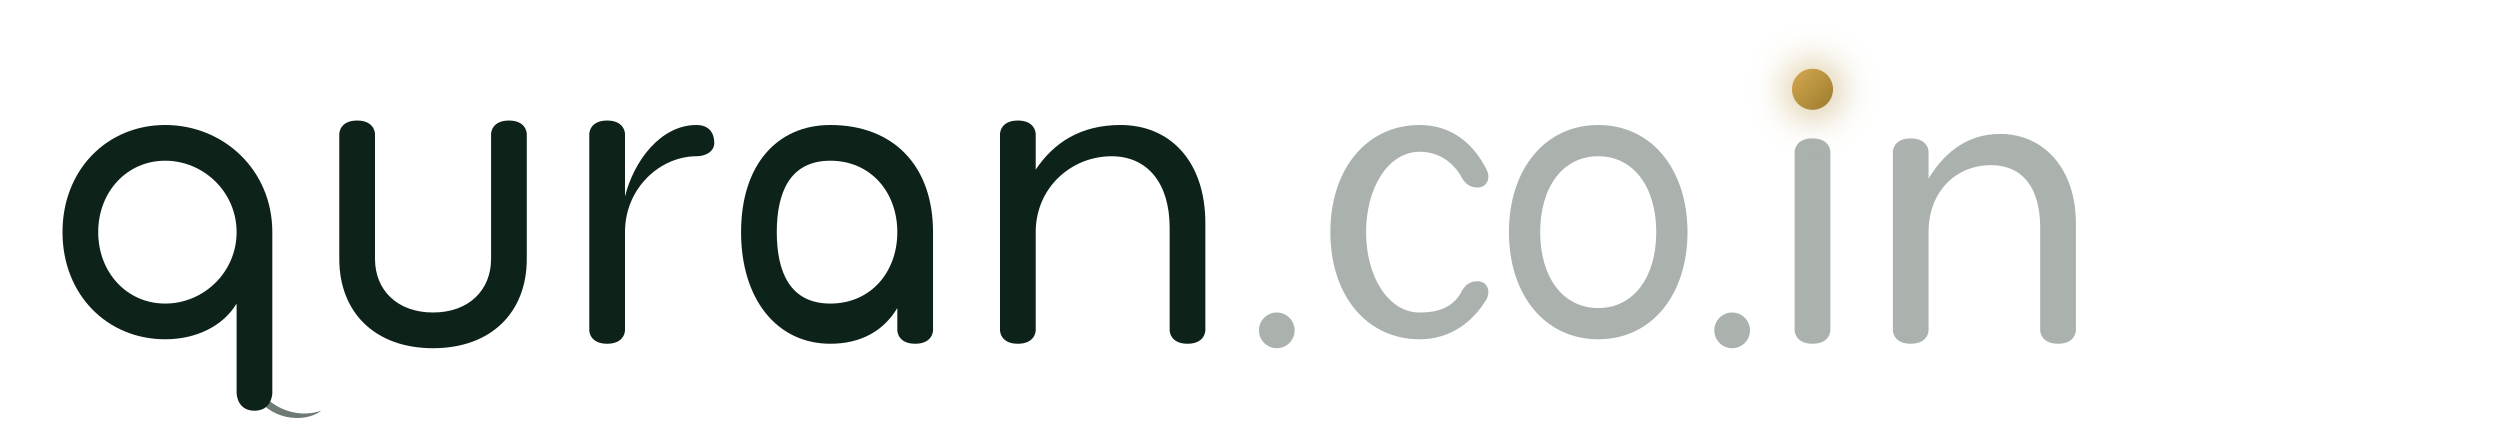
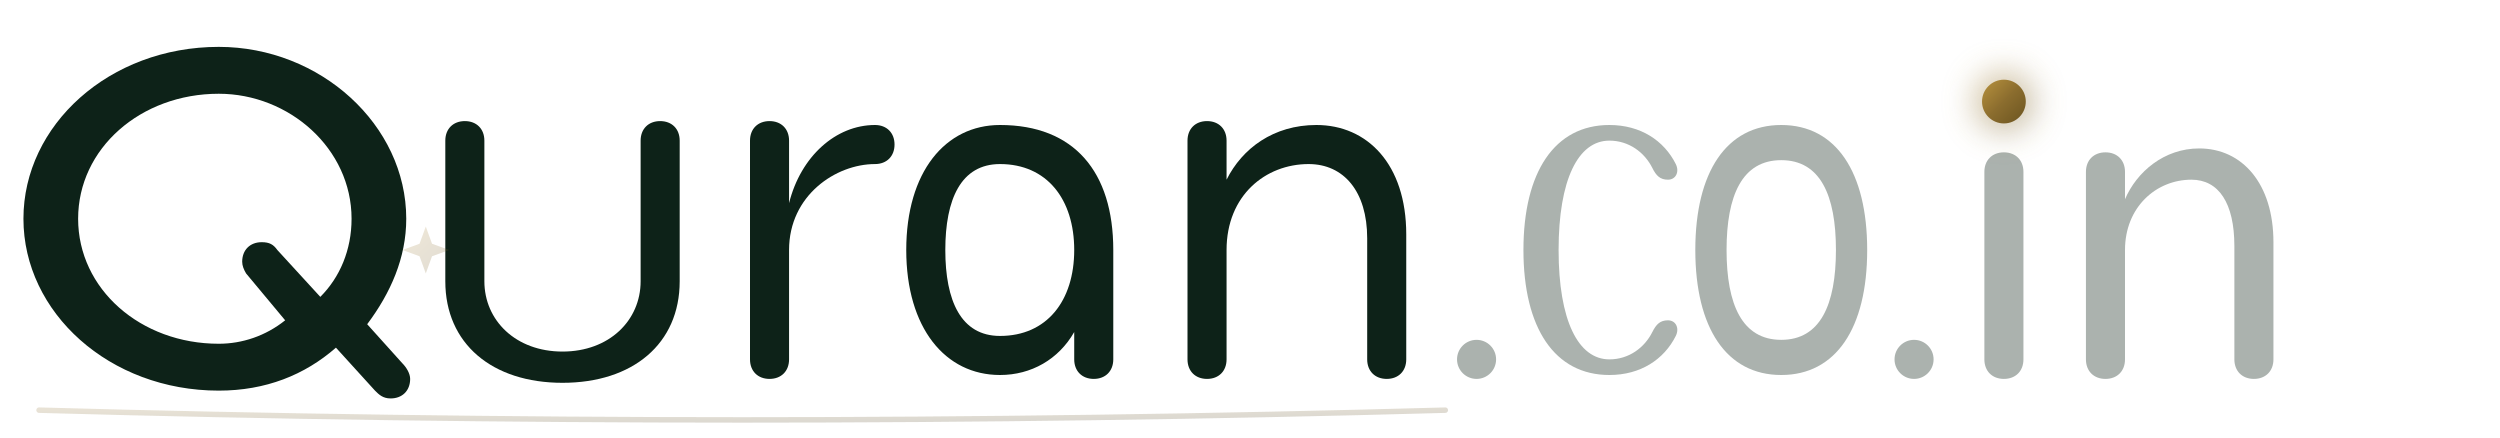
- <svg xmlns="http://www.w3.org/2000/svg" width="280" height="48" viewBox="0 0 280 48">
+ <svg xmlns="http://www.w3.org/2000/svg" width="320" height="56" viewBox="0 0 320 56">
  <defs>
-     <linearGradient id="gd1" x1="0%" y1="0%" x2="100%" y2="100%">
-       <stop offset="0%" stop-color="#d4a853" />
-       <stop offset="50%" stop-color="#b8923e" />
-       <stop offset="100%" stop-color="#9a7a30" />
+     <linearGradient id="darkGold" x1="0%" y1="0%" x2="100%" y2="80%">
+       <stop offset="0%" stop-color="#8b6d2e" />
+       <stop offset="50%" stop-color="#6b5420" />
+       <stop offset="100%" stop-color="#4a3a16" />
    </linearGradient>
-     <filter id="fw2" x="-80%" y="-80%" width="260%" height="260%">
-       <feGaussianBlur in="SourceGraphic" stdDeviation="1.8" />
+     <linearGradient id="darkGoldBright" x1="0%" y1="0%" x2="100%" y2="100%">
+       <stop offset="0%" stop-color="#b8923e" />
+       <stop offset="50%" stop-color="#8b6d2e" />
+       <stop offset="100%" stop-color="#6b5420" />
+     </linearGradient>
+     <filter id="glowD" x="-50%" y="-50%" width="200%" height="200%">
+       <feGaussianBlur in="SourceGraphic" stdDeviation="2" />
    </filter>
  </defs>
-   <path d="     M 18.5 14 C 12 14, 7 19, 7 26 C 7 33, 12 38, 18.5 38     C 22 38, 25 36.5, 26.5 34 L 26.5 44 C 26.5 44, 26.5 46, 28.5 46     C 30.5 46, 30.5 44, 30.5 44 L 30.5 26     C 30.5 19, 25 14, 18.5 14 Z     M 18.5 18 C 22.8 18, 26.5 21.5, 26.5 26 C 26.5 30.5, 22.8 34, 18.5 34     C 14.2 34, 11 30.5, 11 26 C 11 21.5, 14.2 18, 18.5 18 Z   " fill="#0d2218" fill-rule="evenodd" />
-   <path d="M 28.5 43 C 30 45.5, 33 47, 36 46 C 34 47.5, 30 47, 28.5 44" fill="#0d2218" opacity="0.6" />
-   <path d="     M 38 15 C 38 15, 38 13.5, 40 13.5 C 42 13.5, 42 15, 42 15     L 42 29 C 42 32.5, 44.5 35, 48.5 35 C 52.5 35, 55 32.5, 55 29     L 55 15 C 55 15, 55 13.5, 57 13.5 C 59 13.5, 59 15, 59 15     L 59 29 C 59 35, 55 39, 48.5 39 C 42 39, 38 35, 38 29 Z   " fill="#0d2218" />
-   <path d="     M 66 15 C 66 15, 66 13.5, 68 13.5 C 70 13.5, 70 15, 70 15     L 70 22 C 71 18, 74 14, 78 14 C 79.5 14, 80 15, 80 16     C 80 17, 79 17.5, 78 17.5 C 74 17.5, 70 21, 70 26     L 70 37 C 70 37, 70 38.5, 68 38.5 C 66 38.5, 66 37, 66 37 Z   " fill="#0d2218" />
-   <path d="     M 93 14 C 87 14, 83 18.5, 83 26 C 83 33.5, 87 38.5, 93 38.5     C 96.5 38.5, 99 37, 100.5 34.5 L 100.5 37 C 100.5 37, 100.5 38.5, 102.5 38.5     C 104.5 38.5, 104.5 37, 104.5 37 L 104.5 26     C 104.5 18.5, 100 14, 93 14 Z     M 93 18 C 97.5 18, 100.5 21.5, 100.5 26 C 100.5 30.5, 97.5 34, 93 34     C 88.5 34, 87 30.5, 87 26 C 87 21.5, 88.5 18, 93 18 Z   " fill="#0d2218" fill-rule="evenodd" />
-   <path d="     M 112 15 C 112 15, 112 13.5, 114 13.5 C 116 13.5, 116 15, 116 15     L 116 19 C 118 16, 121 14, 125.5 14 C 131 14, 135 18, 135 25     L 135 37 C 135 37, 135 38.5, 133 38.5 C 131 38.5, 131 37, 131 37     L 131 25.5 C 131 20.5, 128.5 17.5, 124.5 17.5 C 120 17.5, 116 21, 116 26     L 116 37 C 116 37, 116 38.5, 114 38.5 C 112 38.5, 112 37, 112 37 Z   " fill="#0d2218" />
+   <path d="     M 28 6 C 14 6, 3 16, 3 28 C 3 40, 14 50, 28 50     C 34 50, 39 48, 43 44.5 L 48 50 C 48.5 50.5, 49 51, 50 51     C 51.5 51, 52.5 50, 52.5 48.5 C 52.5 47.8, 52 47, 51.5 46.5     L 47 41.5 C 50 37.5, 52 33, 52 28 C 52 16, 41 6, 28 6 Z     M 28 12 C 37 12, 45 19, 45 28 C 45 32, 43.5 35.5, 41 38     L 35.5 32 C 35 31.3, 34.5 31, 33.5 31 C 32 31, 31 32, 31 33.5     C 31 34, 31.2 34.5, 31.5 35 L 36.5 41 C 34 43, 31 44, 28 44     C 18 44, 10 37, 10 28 C 10 19, 18 12, 28 12 Z   " fill="#0d2218" fill-rule="evenodd" />
+   <path d="     M 62 18 L 62 36 C 62 41, 66 45, 72 45 C 78 45, 82 41, 82 36 L 82 18     C 82 16.5, 83 15.5, 84.5 15.5 C 86 15.5, 87 16.5, 87 18 L 87 36     C 87 44, 81 49, 72 49 C 63 49, 57 44, 57 36 L 57 18     C 57 16.5, 58 15.5, 59.5 15.5 C 61 15.5, 62 16.5, 62 18 Z   " fill="#0d2218" />
+   <path d="     M 96 18 C 96 16.5, 97 15.5, 98.5 15.5 C 100 15.5, 101 16.5, 101 18     L 101 26 C 102.5 20, 107 16, 112 16 C 113.5 16, 114.5 17, 114.5 18.5     C 114.5 20, 113.5 21, 112 21 C 107 21, 101 25, 101 32 L 101 46     C 101 47.5, 100 48.5, 98.5 48.5 C 97 48.5, 96 47.5, 96 46 Z   " fill="#0d2218" />
+   <path d="     M 128 16 C 121 16, 116 22, 116 32 C 116 42, 121 48, 128 48     C 132 48, 135.5 46, 137.5 42.5 L 137.5 46 C 137.5 47.5, 138.5 48.5, 140 48.5     C 141.5 48.5, 142.5 47.5, 142.5 46 L 142.5 32     C 142.5 22, 137.5 16, 128 16 Z     M 128 21 C 134 21, 137.5 25.5, 137.5 32 C 137.5 38.5, 134 43, 128 43     C 123 43, 121 38.5, 121 32 C 121 25.5, 123 21, 128 21 Z   " fill="#0d2218" fill-rule="evenodd" />
+   <path d="     M 152 18 C 152 16.5, 153 15.5, 154.5 15.5 C 156 15.5, 157 16.5, 157 18     L 157 23 C 159 19, 163 16, 168.5 16 C 175 16, 180 21, 180 30     L 180 46 C 180 47.5, 179 48.5, 177.5 48.5 C 176 48.5, 175 47.5, 175 46     L 175 30.5 C 175 24.5, 172 21, 167.5 21 C 162 21, 157 25, 157 32     L 157 46 C 157 47.5, 156 48.5, 154.5 48.5 C 153 48.5, 152 47.5, 152 46 Z   " fill="#0d2218" />
  <g opacity="0.35">
-     <circle cx="143" cy="37" r="2" fill="#0d2218" />
-     <path d="       M 159 14 C 153 14, 149 19, 149 26 C 149 33, 153 38, 159 38       C 162.5 38, 165 36, 166.5 33.5 C 167 32.5, 166.5 31.5, 165.5 31.5       C 164.5 31.5, 164 32, 163.5 33 C 162.5 34.5, 161 35, 159 35       C 155.5 35, 153 31, 153 26 C 153 21, 155.5 17, 159 17       C 161 17, 162.5 18, 163.5 19.5 C 164 20.5, 164.5 21, 165.5 21       C 166.5 21, 167 20, 166.5 19 C 165 16, 162.5 14, 159 14 Z     " fill="#0d2218" />
-     <path d="       M 179 14 C 173 14, 169 19, 169 26 C 169 33, 173 38, 179 38       C 185 38, 189 33, 189 26 C 189 19, 185 14, 179 14 Z       M 179 17.5 C 183 17.5, 185.5 21, 185.5 26 C 185.5 31, 183 34.5, 179 34.5       C 175 34.5, 172.5 31, 172.5 26 C 172.5 21, 175 17.5, 179 17.5 Z     " fill="#0d2218" fill-rule="evenodd" />
-     <circle cx="194" cy="37" r="2" fill="#0d2218" />
-     <path d="       M 201 17 C 201 17, 201 15.5, 203 15.5 C 205 15.5, 205 17, 205 17       L 205 37 C 205 37, 205 38.5, 203 38.5 C 201 38.5, 201 37, 201 37 Z     " fill="#0d2218" />
-     <path d="       M 212 17 C 212 17, 212 15.5, 214 15.5 C 216 15.5, 216 17, 216 17       L 216 20 C 217.5 17.5, 220 15, 224 15 C 229 15, 232.5 19, 232.5 25       L 232.5 37 C 232.5 37, 232.5 38.5, 230.5 38.5 C 228.5 38.5, 228.5 37, 228.5 37       L 228.5 25.5 C 228.5 21, 226.5 18.5, 223 18.5 C 219 18.5, 216 21.5, 216 26       L 216 37 C 216 37, 216 38.5, 214 38.5 C 212 38.5, 212 37, 212 37 Z     " fill="#0d2218" />
+     <circle cx="189" cy="46" r="2.5" fill="#0d2218" />
+     <path d="M 206 16 C 199 16, 195 22, 195 32 C 195 42, 199 48, 206 48 C 210 48, 213 46, 214.5 43 C 215 42, 214.5 41, 213.5 41 C 212.5 41, 212 41.5, 211.5 42.5 C 210.5 44.5, 208.5 46, 206 46 C 202 46, 199.5 41, 199.5 32 C 199.5 23, 202 18, 206 18 C 208.5 18, 210.5 19.5, 211.5 21.5 C 212 22.5, 212.5 23, 213.5 23 C 214.5 23, 215 22, 214.5 21 C 213 18, 210 16, 206 16 Z" fill="#0d2218" />
+     <path d="M 228 16 C 221 16, 217 22, 217 32 C 217 42, 221 48, 228 48 C 235 48, 239 42, 239 32 C 239 22, 235 16, 228 16 Z M 228 20.5 C 233 20.5, 235 25, 235 32 C 235 39, 233 43.5, 228 43.5 C 223 43.5, 221 39, 221 32 C 221 25, 223 20.5, 228 20.5 Z" fill="#0d2218" fill-rule="evenodd" />
+     <circle cx="245" cy="46" r="2.5" fill="#0d2218" />
+     <path d="M 254 22 C 254 20.5, 255 19.5, 256.5 19.5 C 258 19.5, 259 20.5, 259 22 L 259 46 C 259 47.5, 258 48.5, 256.5 48.5 C 255 48.5, 254 47.5, 254 46 Z" fill="#0d2218" />
+     <path d="M 267 22 C 267 20.5, 268 19.5, 269.5 19.5 C 271 19.5, 272 20.5, 272 22 L 272 25.5 C 273.5 22, 277 19, 281.5 19 C 287 19, 291 23.5, 291 31 L 291 46 C 291 47.5, 290 48.5, 288.5 48.5 C 287 48.5, 286 47.5, 286 46 L 286 31.5 C 286 26, 284 23, 280.5 23 C 276 23, 272 26.5, 272 32 L 272 46 C 272 47.5, 271 48.5, 269.5 48.5 C 268 48.5, 267 47.5, 267 46 Z" fill="#0d2218" />
  </g>
-   <g transform="translate(18.5, 26) rotate(-25)" opacity="0.7">
-     <path d="M -1 -4.5 A 4.5 4.5 0 1 1 -1 4.5 A 3.2 3.2 0 1 0 -1 -4.5 Z" fill="url(#gd1)" />
+   <circle cx="256.5" cy="13" r="4" fill="url(#darkGoldBright)" filter="url(#glowD)" opacity="0.4" />
+   <circle cx="256.5" cy="13" r="2.8" fill="url(#darkGoldBright)" />
+   <g transform="translate(54.5, 32)" opacity="0.2">
+     <path d="M 0 -3 L 0.8 -0.8 L 3 0 L 0.8 0.8 L 0 3 L -0.8 0.8 L -3 0 L -0.8 -0.8 Z" fill="url(#darkGoldBright)" />
  </g>
-   <circle cx="203" cy="10" r="3.5" fill="url(#gd1)" filter="url(#fw2)" opacity="0.4" />
-   <circle cx="203" cy="10" r="2.3" fill="url(#gd1)" />
-   <line x1="7" y1="43.5" x2="135" y2="43.5" stroke="url(#gd1)" stroke-width="0.5" opacity="0.18" stroke-linecap="round" />
+   <path d="M 5 52.5 Q 95 55, 185 52.5" stroke="url(#darkGold)" stroke-width="0.7" fill="none" opacity="0.2" stroke-linecap="round" />
</svg>
